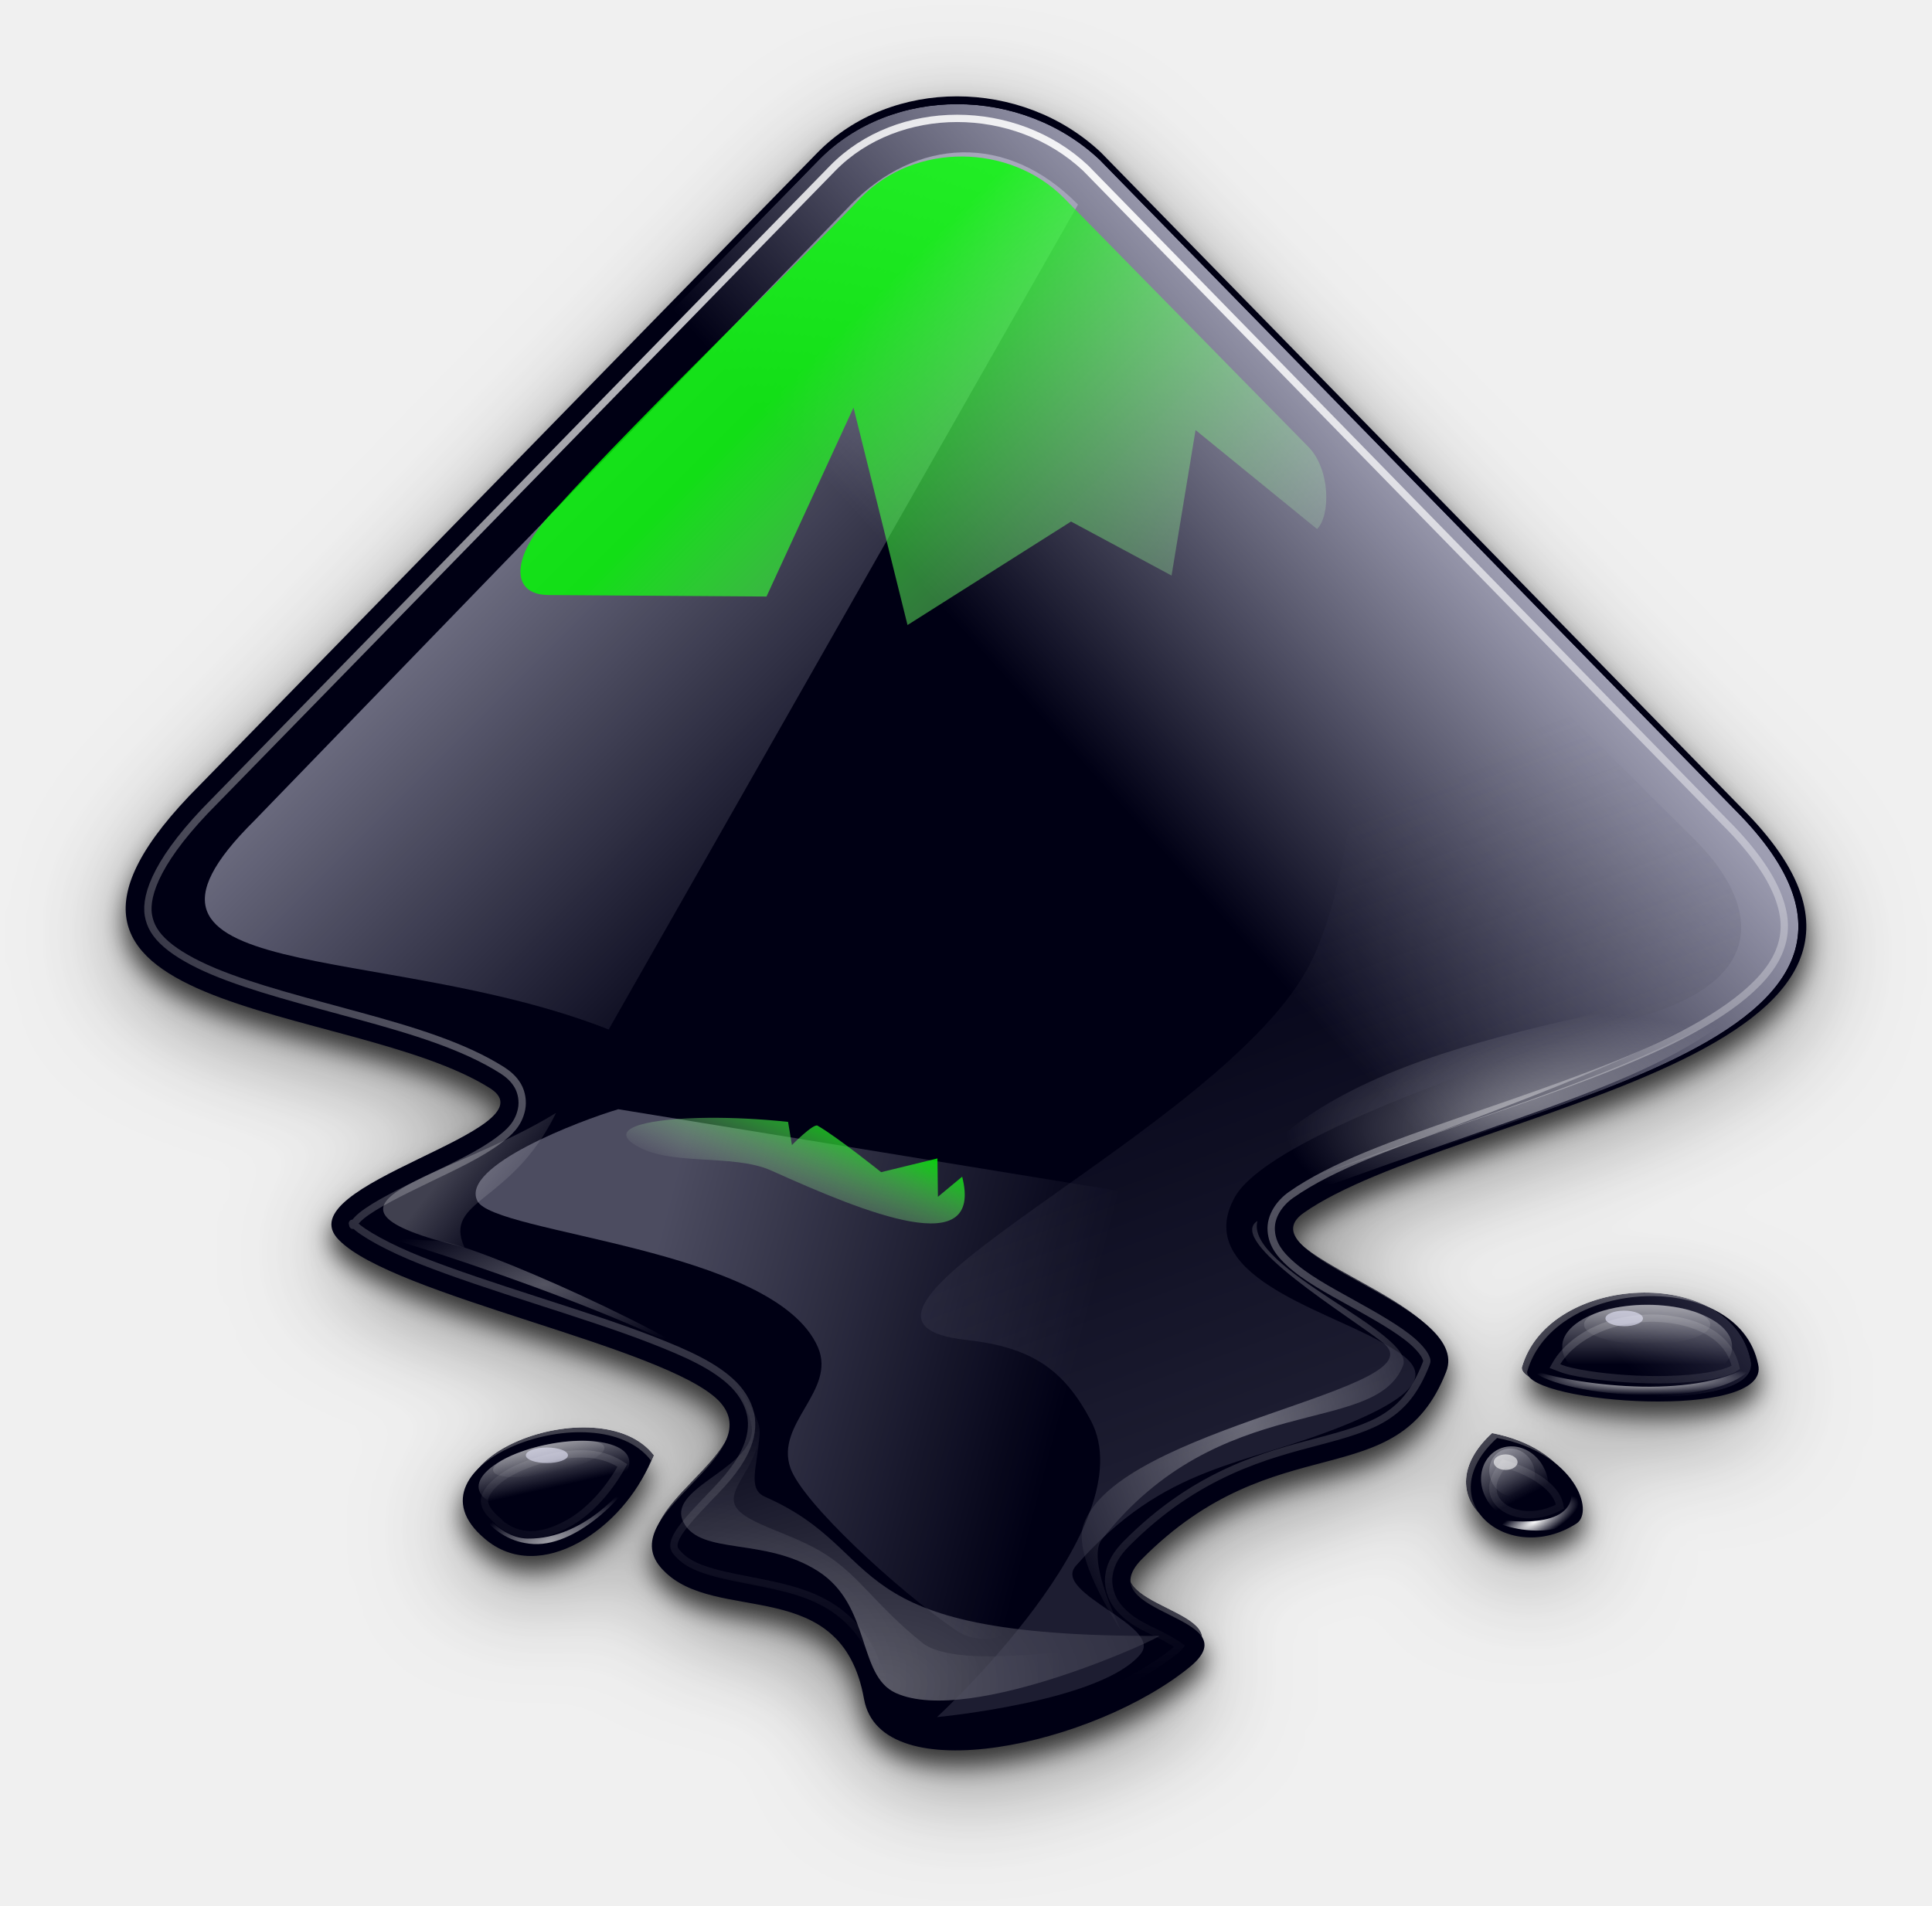
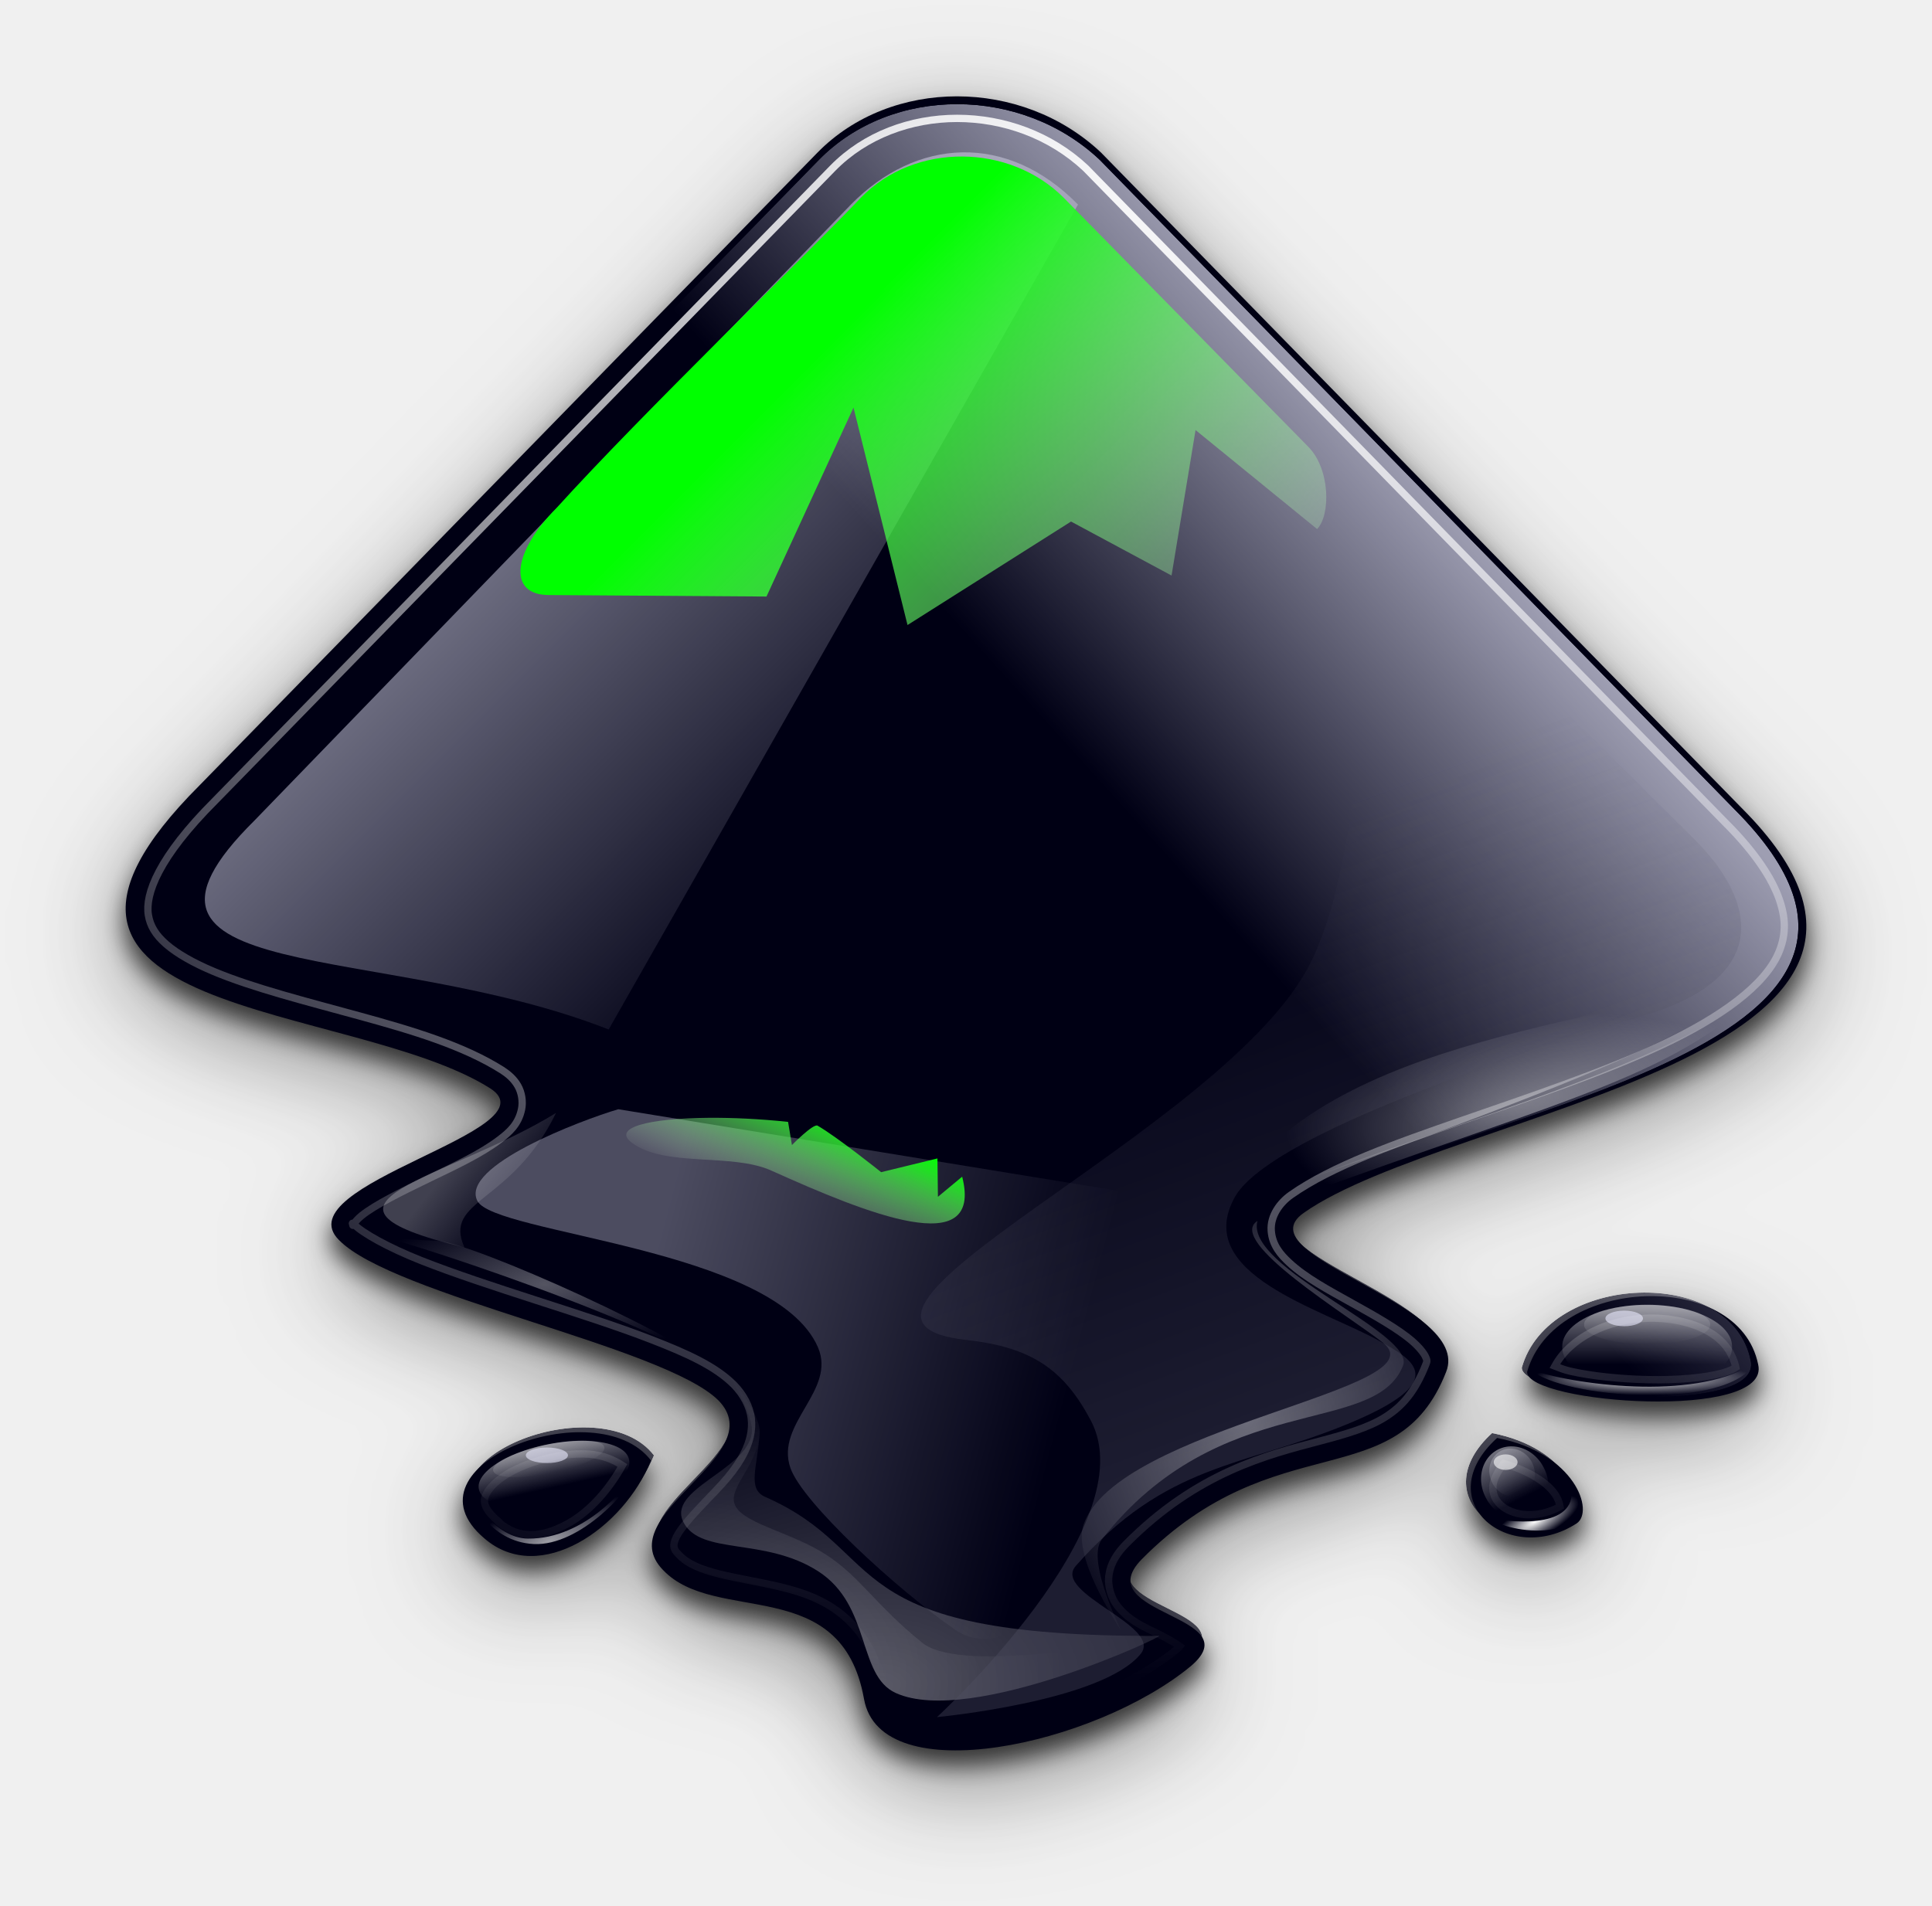
<svg xmlns="http://www.w3.org/2000/svg" xmlns:xlink="http://www.w3.org/1999/xlink" version="1.0" width="128" height="126.266" id="svg59">
  <defs id="defs31">
    <linearGradient id="linearGradient64">
      <stop style="stop-color:#ebebff;stop-opacity:1;" offset="0" id="stop63" />
      <stop style="stop-color:#fff;stop-opacity:0" offset="1" id="stop64" />
    </linearGradient>
    <linearGradient id="linearGradient62" gradientUnits="userSpaceOnUse">
      <stop style="stop-color:#ebebff;stop-opacity:1;" offset="0" id="stop61" />
      <stop style="stop-color:#ebebff;stop-opacity:0;" offset="1" id="stop62" />
    </linearGradient>
    <linearGradient id="linearGradient60" gradientUnits="userSpaceOnUse">
-       <stop style="stop-color:#00ff00;stop-opacity:0.8;" offset="0" id="stop59" />
+       <stop style="stop-color:#00ff00;stop-opacity:1;" offset="0" id="stop59" />
      <stop style="stop-color:#fff;stop-opacity:0" offset="1" id="stop60" />
    </linearGradient>
    <linearGradient id="a" gradientUnits="userSpaceOnUse">
      <stop style="stop-color:#fff;stop-opacity:1" offset="0" id="stop1" />
      <stop style="stop-color:#fff;stop-opacity:0" offset="1" id="stop2" />
    </linearGradient>
    <linearGradient id="b" gradientUnits="userSpaceOnUse">
      <stop style="stop-color:#c0cdf9;stop-opacity:1" offset="0" id="stop3" />
      <stop style="stop-color:#07092d;stop-opacity:.288" offset="1" id="stop4" />
    </linearGradient>
    <linearGradient x1="82.119" y1="20" x2="60" y2="40" id="t" xlink:href="#c" gradientUnits="userSpaceOnUse" />
    <linearGradient id="c" gradientUnits="userSpaceOnUse">
      <stop style="stop-color:#ebebff;stop-opacity:1;" offset="0" id="stop5" />
      <stop style="stop-color:#000014;stop-opacity:1;" offset="1" id="stop6" />
    </linearGradient>
    <linearGradient x1="33" y1="35" x2="58" y2="60" id="u" xlink:href="#linearGradient62" gradientUnits="userSpaceOnUse" gradientTransform="matrix(1.00918,0,0,1.00918,-0.3890738,-0.3831933)" />
    <linearGradient id="e" gradientUnits="userSpaceOnUse">
      <stop style="stop-color:#fff;stop-opacity:1" offset="0" id="stop7" />
      <stop style="stop-color:#fff;stop-opacity:0" offset="1" id="stop8" />
    </linearGradient>
    <linearGradient x1="60" y1="20" x2="90" y2="50" id="v" xlink:href="#linearGradient60" gradientUnits="userSpaceOnUse" />
    <linearGradient id="f">
      <stop style="stop-color:#fff;stop-opacity:1" offset="0" id="stop9" />
      <stop style="stop-color:#fff;stop-opacity:0" offset="1" id="stop10" />
    </linearGradient>
    <linearGradient id="g">
      <stop style="stop-color:#fff;stop-opacity:1" offset="0" id="stop11" />
      <stop style="stop-color:#fff;stop-opacity:0" offset="1" id="stop12" />
    </linearGradient>
    <linearGradient x1="231.625" y1="195.188" x2="231.75" y2="201.5" id="A" xlink:href="#h" gradientUnits="userSpaceOnUse" />
    <linearGradient id="h">
      <stop style="stop-color:#fff;stop-opacity:1" offset="0" id="stop13" />
      <stop style="stop-color:#fff;stop-opacity:0" offset="1" id="stop14" />
    </linearGradient>
    <linearGradient x1="231.376" y1="195.621" x2="231.376" y2="200.071" id="B" xlink:href="#h" gradientUnits="userSpaceOnUse" />
    <linearGradient id="i">
      <stop style="stop-color:#fff;stop-opacity:1" offset="0" id="stop15" />
      <stop style="stop-color:#fff;stop-opacity:0" offset="1" id="stop16" />
    </linearGradient>
    <linearGradient x1="231.625" y1="195.188" x2="231.75" y2="201.5" id="D" xlink:href="#linearGradient64" gradientUnits="userSpaceOnUse" />
    <linearGradient x1="231.376" y1="195.621" x2="231.376" y2="200.071" id="E" xlink:href="#h" gradientUnits="userSpaceOnUse" />
    <linearGradient id="j">
      <stop style="stop-color:#fff;stop-opacity:.33" offset="0" id="stop17" />
      <stop style="stop-color:#fff;stop-opacity:0" offset="1" id="stop18" />
    </linearGradient>
    <linearGradient x1="231.625" y1="195.188" x2="231.75" y2="201.5" id="H" xlink:href="#h" gradientUnits="userSpaceOnUse" />
    <linearGradient x1="231.376" y1="195.621" x2="231.376" y2="200.071" id="I" xlink:href="#h" gradientUnits="userSpaceOnUse" />
    <linearGradient id="k">
      <stop style="stop-color:#fff;stop-opacity:1" offset="0" id="stop19" />
      <stop style="stop-color:#fff;stop-opacity:0" offset="1" id="stop20" />
    </linearGradient>
    <linearGradient id="l">
      <stop style="stop-color:#fff;stop-opacity:1" offset="0" id="stop21" />
      <stop style="stop-color:#fff;stop-opacity:0" offset="1" id="stop22" />
    </linearGradient>
    <linearGradient x1="95.5" y1="208.164" x2="153.5" y2="223.5" id="L" xlink:href="#m" gradientUnits="userSpaceOnUse" />
    <linearGradient id="m">
      <stop style="stop-color:#ebebff;stop-opacity:1;" offset="0" id="stop23" />
      <stop style="stop-color:#ebebff;stop-opacity:0;" offset="1" id="stop24" />
    </linearGradient>
    <linearGradient x1="57.225" y1="76.246" x2="53.632" y2="84.48" id="M" xlink:href="#n" gradientUnits="userSpaceOnUse" gradientTransform="matrix(0.88526,0,0,0.88526,5.177215,9.229337)" />
    <linearGradient id="n">
-       <stop style="stop-color:#00ff00;stop-opacity:0.8;" offset="0" id="stop25" />
+       <stop style="stop-color:#00ff00;stop-opacity:1;" offset="0" id="stop25" />
      <stop style="stop-color:#eeeeec;stop-opacity:0" offset="1" id="stop26" />
    </linearGradient>
    <linearGradient id="o">
      <stop style="stop-color:#fff;stop-opacity:1" offset="0" id="stop27" />
      <stop style="stop-color:#fff;stop-opacity:0" offset="1" id="stop28" />
    </linearGradient>
    <linearGradient x1="73.712" y1="180.476" x2="82.754" y2="187.66" id="O" xlink:href="#e" gradientUnits="userSpaceOnUse" gradientTransform="matrix(0.4928,0,0,0.4928,-6.000388,-9.722518)" />
    <linearGradient id="p">
      <stop style="stop-color:#505064;stop-opacity:1;" offset="0" id="stop29" />
      <stop style="stop-color:#505064;stop-opacity:0;" offset="1" id="stop30" />
    </linearGradient>
    <linearGradient x1="180.813" y1="217.5" x2="153.7" y2="144.5" id="P" xlink:href="#p" gradientUnits="userSpaceOnUse" gradientTransform="translate(-130.1657,-83.35279)" />
    <radialGradient cx="116.31" cy="250.897" r="30.6" fx="116.31" fy="250.897" id="w" xlink:href="#f" gradientUnits="userSpaceOnUse" gradientTransform="matrix(1.57005,0,0,1.05093,-75.50011,-22.09591)" />
    <radialGradient cx="132.444" cy="251.994" r="30.6" fx="132.444" fy="251.994" id="x" xlink:href="#f" gradientUnits="userSpaceOnUse" gradientTransform="matrix(2.00325,0,0,1.3409,-132.8752,-95.16607)" />
    <radialGradient cx="210.25" cy="168.5" r="34.25" fx="210.25" fy="168.5" id="y" xlink:href="#g" gradientUnits="userSpaceOnUse" gradientTransform="matrix(1,0,0,0.42336,0,97.16423)" />
    <radialGradient cx="217.5" cy="182.082" r="34.25" fx="217.5" fy="182.082" id="z" xlink:href="#g" gradientUnits="userSpaceOnUse" gradientTransform="matrix(1,0,0,0.42336,0,97.16423)" />
    <radialGradient cx="228.219" cy="204.832" r="14.094" fx="228.219" fy="204.832" id="C" xlink:href="#i" gradientUnits="userSpaceOnUse" gradientTransform="matrix(1,0,0,0.14775,0,174.5692)" />
    <radialGradient cx="228.219" cy="204.832" r="14.094" fx="228.219" fy="204.832" id="F" xlink:href="#i" gradientUnits="userSpaceOnUse" gradientTransform="matrix(1,0,0,0.14775,0,174.5692)" />
    <radialGradient cx="89.875" cy="187.869" r="22.75" fx="89.875" fy="187.869" id="G" xlink:href="#j" gradientUnits="userSpaceOnUse" gradientTransform="matrix(1,0,0,0.40708,0,115.7601)" />
    <radialGradient cx="90.281" cy="230.836" r="10.469" fx="90.281" fy="230.836" id="J" xlink:href="#k" gradientUnits="userSpaceOnUse" gradientTransform="matrix(1.18507,-0.32836,0.12286,0.4434,-45.06831,152.9216)" />
    <radialGradient cx="68.4" cy="21.226" r="54.783" fx="68.4" fy="21.226" id="K" xlink:href="#l" gradientUnits="userSpaceOnUse" gradientTransform="matrix(1.72215,0,0,1.69498,-49.39526,-14.07806)" />
    <radialGradient cx="181.227" cy="214.551" r="22.466" fx="181.227" fy="214.551" id="N" xlink:href="#o" gradientUnits="userSpaceOnUse" gradientTransform="matrix(1.35152,0,0,1.71757,-63.70565,-153.9557)" />
    <filter id="q" color-interpolation-filters="sRGB" x="-0.017" y="-0.018" width="1.035" height="1.035">
      <feGaussianBlur stdDeviation=".805" id="feGaussianBlur30" />
    </filter>
    <filter id="r" color-interpolation-filters="sRGB" x="-0.075" y="-0.076" width="1.15" height="1.152">
      <feGaussianBlur stdDeviation="3.49" id="feGaussianBlur31" />
    </filter>
    <clipPath id="s">
      <use transform="translate(1.01e-6)" style="opacity:0.25;fill:#ffffff;fill-opacity:1" width="400" height="300" xlink:href="#d" id="use31" />
    </clipPath>
    <path d="M 54.1,12.5 12.9,54.7 C -2.7,70.3 23,69 32.3,74.9 36.6,77.7 18.5,81.3 22.2,85 c 3.6,3.7 21.7,7.1 25.3,10.7 3.6,3.7 -7.3,7.6 -3.7,11.3 3.5,3.7 11.9,0.2 13.4,8.6 1.1,6.2 15.4,3.1 21.8,-2.2 4,-3.4 -6.9,-3.4 -3.3,-7.1 9,-9.1 17,-4.1 20.3,-12.5 1.8,-4.5 -13.6,-7.7 -9.5,-10.6 9.8,-6.9 45.8,-10.4 29.2,-27 L 73,12.5 c -5.3,-5 -14,-5 -18.9,0 z m -9.9,64.7 c 0.9,0 30.8,4 19.3,7.1 -4.4,1.2 -24.6,-7.1 -19.3,-7.1 z m 57.2,16.6 c 0,2.1 16.3,3.3 15.4,-0.5 -1.3,-6.4 -13.6,-5.9 -15.4,0.5 z m -69.5,11.1 c 3.7,3.2 9.3,-0.7 11.1,-5.2 -3.6,-4.7 -16.9,0.3 -11.1,5.2 z m 67.5,-6.7 c -4.6,4.2 0.8,8.6 5.3,5.7 1.2,-0.8 -0.1,-4.7 -5.3,-5.7 z" id="d" />
  </defs>
  <g transform="matrix(0.99394,0,0,0.99394,0.3893711,-2.312294)" style="display:inline;enable-background:new" id="g59">
    <g style="opacity:0.783" id="g32">
      <path d="m 54.1,12.988 -41.2,42.2 c -15.6,15.6 10.1,14.3 19.4,20.2 4.3,2.8 -13.8,6.4 -10.1,10.1 3.6,3.7 21.7,7.1 25.3,10.7 3.6,3.7 -7.3,7.6 -3.7,11.3 3.5,3.7 11.9,0.2 13.4,8.6 1.1,6.2 15.4,3.1 21.8,-2.2 4,-3.4 -6.9,-3.4 -3.3,-7.1 9,-9.1 17,-4.1 20.3,-12.5 1.8,-4.5 -13.6,-7.7 -9.5,-10.6 9.8,-6.9 45.8,-10.4 29.2,-27 l -42.7,-43.7 c -5.3,-5 -14,-5 -18.9,0 z m 47.3,81.3 c 0,2.1 16.3,3.3 15.4,-0.5 -1.3,-6.4 -13.6,-5.9 -15.4,0.5 z M 31.9,105.388 c 3.7,3.2 9.3,-0.7 11.1,-5.2 -3.6,-4.7 -16.9,0.3 -11.1,5.2 z m 67.5,-6.7 c -4.6,4.2 0.8,8.6 5.3,5.7 1.2,-0.8 -0.1,-4.7 -5.3,-5.7 z" style="fill:#000000;fill-opacity:1;filter:url(#q)" transform="translate(3.7e-7,0.4883067)" id="path31" />
      <path d="m 54.1,13.965 -41.2,42.2 c -15.6,15.6 10.1,14.3 19.4,20.2 4.3,2.8 -13.8,6.4 -10.1,10.1 3.6,3.7 21.7,7.1 25.3,10.7 3.6,3.7 -7.3,7.6 -3.7,11.3 3.5,3.7 11.9,0.2 13.4,8.6 1.1,6.2 15.4,3.1 21.8,-2.2 4,-3.4 -6.9,-3.4 -3.3,-7.1 9,-9.1 17,-4.1 20.3,-12.5 1.8,-4.5 -13.6,-7.7 -9.5,-10.6 9.8,-6.9 45.8,-10.4 29.2,-27 l -42.7,-43.7 c -5.3,-5 -14,-5 -18.9,0 z m 47.3,81.3 c 0,2.1 16.3,3.3 15.4,-0.5 -1.3,-6.4 -13.6,-5.9 -15.4,0.5 z M 31.9,106.365 c 3.7,3.2 9.3,-0.7 11.1,-5.2 -3.6,-4.7 -16.9,0.3 -11.1,5.2 z m 67.5,-6.7 c -4.6,4.2 0.8,8.6 5.3,5.7 1.2,-0.8 -0.1,-4.7 -5.3,-5.7 z" style="opacity:0.576;fill:#000000;fill-opacity:1;filter:url(#r)" transform="translate(3.7e-7,0.4883067)" id="path32" />
    </g>
    <path d="M 54.1,12.5 12.9,54.7 C -2.7,70.3 23,69 32.3,74.9 36.6,77.7 18.5,81.3 22.2,85 c 3.6,3.7 21.7,7.1 25.3,10.7 3.6,3.7 -7.3,7.6 -3.7,11.3 3.5,3.7 11.9,0.2 13.4,8.6 1.1,6.2 15.4,3.1 21.8,-2.2 4,-3.4 -6.9,-3.4 -3.3,-7.1 9,-9.1 17,-4.1 20.3,-12.5 1.8,-4.5 -13.6,-7.7 -9.5,-10.6 9.8,-6.9 45.8,-10.4 29.2,-27 L 73,12.5 c -5.3,-5 -14,-5 -18.9,0 z m 47.3,81.3 c 0,2.1 16.3,3.3 15.4,-0.5 -1.3,-6.4 -13.6,-5.9 -15.4,0.5 z m -69.5,11.1 c 3.7,3.2 9.3,-0.7 11.1,-5.2 -3.6,-4.7 -16.9,0.3 -11.1,5.2 z m 67.5,-6.7 c -4.6,4.2 0.8,8.6 5.3,5.7 1.2,-0.8 -0.1,-4.7 -5.3,-5.7 z" style="fill:#000014;fill-opacity:1" id="path33" />
    <path d="M 54.1,12.5 12.9,54.7 C -2.7,70.3 23,69 32.3,74.9 36.6,77.7 18.5,81.3 22.2,85 c 3.6,3.7 21.7,7.1 25.3,10.7 3.6,3.7 -7.3,7.6 -3.7,11.3 3.5,3.7 11.9,0.2 13.4,8.6 1.1,6.2 15.4,3.1 21.8,-2.2 4,-3.4 -6.9,-3.4 -3.3,-7.1 9,-9.1 17,-4.1 20.3,-12.5 1.8,-4.5 -13.6,-7.7 -9.5,-10.6 9.8,-6.9 45.8,-10.4 29.2,-27 L 73,12.5 c -5.3,-5 -14,-5 -18.9,0 z m 47.3,81.3 c 0,2.1 16.3,3.3 15.4,-0.5 -1.3,-6.4 -13.6,-5.9 -15.4,0.5 z m -69.5,11.1 c 3.7,3.2 9.3,-0.7 11.1,-5.2 -3.6,-4.7 -16.9,0.3 -11.1,5.2 z m 67.5,-6.7 c -4.6,4.2 0.8,8.6 5.3,5.7 1.2,-0.8 -0.1,-4.7 -5.3,-5.7 z" style="fill:none" id="path34" />
    <use transform="matrix(0.99054,0,0,0.99054,0.6051535,0.604136)" clip-path="url(#s)" style="opacity:0.67;fill:url(#t);filter:url(#filter8490-0)" width="400" height="300" xlink:href="#d" id="use34" />
    <path d="M 16.565,57.039 C 5.363,68.14 25.042,65.012 40.18,70.966 L 71.465,15.966 c -4.743,-4.844 -10.798,-4.44 -15.138,0 z" style="opacity:0.505;fill:url(#u);stroke:none" id="path35" />
    <path d="m 70.5,15.5 16.3,16.6 c 1.5,1.5 1.5,4.6 0.6,5.5 L 79.3,31 77.7,40.7 71,37.1 60.1,44 56.5,29.5 50.7,42.1 36.2,42 c -2.8,0 -2.4,-2.9 0.5,-5.8 5.7,-6.3 16.8,-17 20.3,-20.7 3.6,-3.7 9.9,-3.6 13.5,0 z" style="fill:url(#v)" id="path36" />
    <path d="m 113,203.5 c 0,0 3.34,5.101 3,7.5 -0.668,4.709 -10.809,7.058 -8.562,11.25 2.22,4.141 10.221,1.794 16.938,6.125 6.688,4.312 4.889,13.101 9.75,15.312 9.479,4.312 34.375,-7.438 33.125,-7.188 -1.25,0.25 -24.57,5.095 -29.82,0.845 -5.986,-4.846 -7.702,-8.23 -12.117,-11.095 -4.138,-2.685 -9.95,-3.78 -11.302,-5.979 -1.353,-2.198 2.709,-5.035 2.99,-9.271 0.169,-2.544 -4,-7.5 -4,-7.5 z" transform="matrix(0.52965,0,0,0.52965,-11.72226,-13.86416)" style="opacity:0.217;fill:url(#w);fill-opacity:1;fill-rule:evenodd;stroke:none" id="path37" />
    <path d="m 113,203.5 c 0,0 3.34,5.101 3,7.5 -0.668,4.709 -10.809,7.058 -8.562,11.25 2.22,4.141 10.221,1.794 16.938,6.125 6.688,4.312 4.889,13.101 9.75,15.312 9.479,4.312 34.375,-7.438 33.125,-7.188 -41.34,0.157 -33.625,-10.495 -49.562,-17.5 -2.303,-1.012 -0.968,-3.763 -0.688,-8 0.169,-2.544 -4,-7.5 -4,-7.5 z" transform="matrix(0.52965,0,0,0.52965,-11.72226,-13.86416)" style="opacity:0.276;fill:url(#x);fill-opacity:1;fill-rule:evenodd;stroke:none;filter:url(#filter8732-3)" id="path38" />
    <path d="M 183.25,181.75 C 220.354,168.095 232.274,166.219 244.5,154 230.339,165.954 200.402,172.366 176,183 Z" transform="matrix(0.52965,0,0,0.52965,-11.72226,-13.86416)" style="opacity:0.453;fill:url(#y);fill-opacity:1;fill-rule:evenodd;stroke:none" id="path39" />
    <path d="m 183.25,181.75 c 61.104,-21.655 50.774,-21.531 61.25,-27.75 -19.428,7.437 -55.734,8.23 -68.5,29 z" transform="matrix(0.52965,0,0,0.52965,-11.72226,-14.79104)" style="opacity:0.512;fill:url(#z);fill-opacity:1;fill-rule:evenodd;stroke:none;filter:url(#filter8764-9)" id="path40" />
    <path d="m 237.875,199.062 a 7.938,2.438 0 1 1 -15.875,0 7.938,2.438 0 1 1 15.875,0 z" transform="matrix(0.52965,0,0,0.52965,-12.38432,-14.79104)" style="display:inline;overflow:visible;visibility:visible;opacity:0.286;fill:url(#A);fill-opacity:1;fill-rule:nonzero;stroke:none;stroke-width:1;marker:none;enable-background:accumulate" id="path41" />
    <path d="m 237.875,199.062 a 7.938,2.438 0 1 1 -15.875,0 7.938,2.438 0 1 1 15.875,0 z" transform="matrix(0.71315,0,0,1.14078,-54.5779,-134.955)" style="display:inline;overflow:visible;visibility:visible;opacity:0.621;fill:url(#B);fill-opacity:1;fill-rule:nonzero;stroke:none;stroke-width:1;marker:none;filter:url(#filter8906-3);enable-background:accumulate" id="path42" />
    <path d="m 214.125,203.75 c 3.769,3.484 24.756,5.272 28.188,-1 -6.737,4.784 -21.717,3.103 -28.188,1 z" transform="matrix(0.52965,0,0,0.52965,-11.72226,-14.23868)" style="fill:url(#C);fill-opacity:1;fill-rule:evenodd;stroke:none;filter:url(#filter8980-1)" id="path43" />
    <path d="m 236.446,199.062 a 6.508,3.082 0 1 1 -13.017,0 6.508,3.082 0 1 1 13.017,0 z" transform="matrix(0.20425,-0.10356,0.23952,0.4724,5.754796,30.28655)" style="display:inline;overflow:visible;visibility:visible;opacity:0.286;fill:url(#D);fill-opacity:1;fill-rule:nonzero;stroke:none;stroke-width:1;marker:none;enable-background:accumulate" id="path44" />
    <path d="m 236.993,199.062 a 7.056,2.14 0 1 1 -14.111,0 7.056,2.14 0 1 1 14.111,0 z" transform="matrix(0.27502,-0.13944,0.51588,1.01747,-65.3535,-69.30063)" style="display:inline;overflow:visible;visibility:visible;opacity:0.621;fill:url(#E);fill-opacity:1;fill-rule:nonzero;stroke:none;stroke-width:1;marker:none;filter:url(#filter8906-3);enable-background:accumulate" id="path45" />
    <path d="m 217.058,201.94 c 3.769,3.484 26.971,8.911 25.255,0.81 -3.317,5.323 -18.784,1.293 -25.255,-0.81 z" transform="matrix(0.20425,-0.10356,0.23952,0.4724,6.259901,30.64976)" style="fill:url(#F);fill-opacity:1;fill-rule:evenodd;stroke:none;filter:url(#filter8980-1)" id="path46" />
    <path d="m 68.25,186 c 0,-0.621 38.846,11.839 45.5,18.5 -5.471,-5.339 -33.16,-17.616 -37.375,-17.75 -4.215,-0.134 -7.625,-0.5 -8.125,-0.75 z" transform="matrix(0.52965,0,0,0.52965,-11.72226,-13.86416)" style="fill:url(#G);fill-opacity:1;fill-rule:evenodd;stroke:none" id="path47" />
    <path d="m 237.875,199.062 a 7.938,2.438 0 1 1 -15.875,0 7.938,2.438 0 1 1 15.875,0 z" transform="matrix(0.46557,-0.10222,0.12385,0.3686,-95.51839,49.72743)" style="display:inline;overflow:visible;visibility:visible;opacity:0.286;fill:url(#H);fill-opacity:1;fill-rule:nonzero;stroke:none;stroke-width:1;marker:none;enable-background:accumulate" id="path48" />
    <path d="m 237.875,199.062 a 7.938,2.438 0 1 1 -15.875,0 7.938,2.438 0 1 1 15.875,0 z" transform="matrix(0.62687,-0.13763,0.26675,0.7939,-160.7056,-25.75503)" style="display:inline;overflow:visible;visibility:visible;opacity:0.621;fill:url(#I);fill-opacity:1;fill-rule:nonzero;stroke:none;stroke-width:1;marker:none;filter:url(#filter8906-3);enable-background:accumulate" id="path49" />
    <path d="m 80.5,220.062 c 0,0 2.103,5.651 7.875,5.938 5.839,0.29 12.503,-7.007 13.062,-9.625 -1,2.25 -6.59,9.033 -13.812,8.938 -4.1,-0.054 -7.125,-5.25 -7.125,-5.25 z" transform="matrix(0.52965,0,0,0.52965,-11.62295,-14.42691)" style="opacity:0.616;fill:url(#J);fill-opacity:1;fill-rule:evenodd;stroke:none;filter:url(#filter9068-2)" id="path50" />
    <path d="m 63.406,10.219 c -3.098,0 -6.135,1.122 -8.281,3.312 l -41.188,42.188 c -3.766,3.766 -4.67,6.231 -4.438,7.625 0.116,0.697 0.459,1.303 1.188,1.938 0.729,0.634 1.831,1.256 3.156,1.812 2.65,1.112 6.218,2.008 9.719,2.969 3.501,0.961 6.93,1.975 9.531,3.625 0.397,0.258 0.769,0.576 1.031,1.031 0.262,0.455 0.354,1.056 0.25,1.562 -0.208,1.013 -0.832,1.547 -1.469,2.031 -1.273,0.969 -3.023,1.773 -4.781,2.625 -1.758,0.852 -3.525,1.723 -4.406,2.438 -0.441,0.357 -0.6,0.678 -0.594,0.656 0.006,-0.022 -0.117,-0.273 0.094,-0.062 0.552,0.567 2.274,1.538 4.469,2.406 2.195,0.868 4.881,1.746 7.594,2.625 2.713,0.879 5.457,1.75 7.781,2.656 2.324,0.906 4.218,1.749 5.469,3 0.623,0.64 1.063,1.436 1.156,2.25 0.094,0.814 -0.127,1.578 -0.438,2.219 -0.621,1.281 -1.62,2.267 -2.531,3.219 -0.911,0.952 -1.736,1.86 -2.031,2.469 -0.148,0.304 -0.17,0.502 -0.156,0.625 0.014,0.123 0.035,0.246 0.312,0.531 A 1.457,1.457 0 0 1 44.875,106 c 1.194,1.262 3.787,1.439 6.719,2.125 1.466,0.343 2.999,0.862 4.312,2 1.314,1.138 2.299,2.871 2.719,5.219 0.176,0.995 0.703,1.479 1.969,1.875 1.266,0.396 3.194,0.466 5.312,0.156 4.236,-0.619 9.26,-2.695 12.156,-5.094 0.18,-0.153 0.13,-0.113 0.188,-0.188 -0.195,-0.139 -0.652,-0.437 -1.406,-0.812 -0.892,-0.444 -1.945,-0.86 -2.75,-1.875 -0.403,-0.508 -0.68,-1.309 -0.562,-2.094 0.117,-0.784 0.547,-1.437 1.125,-2.031 4.746,-4.798 9.422,-5.944 12.938,-6.875 1.758,-0.465 3.229,-0.891 4.344,-1.594 1.114,-0.703 1.985,-1.664 2.719,-3.531 0.081,-0.202 0.079,-0.261 -0.031,-0.5 C 94.515,92.542 94.221,92.16 93.75,91.75 92.809,90.931 91.24,90.051 89.688,89.188 88.135,88.324 86.627,87.519 85.531,86.5 84.983,85.99 84.409,85.348 84.344,84.375 84.278,83.402 84.916,82.523 85.656,82 88.402,80.067 92.553,78.595 97.062,77.031 101.572,75.467 106.424,73.849 110.375,72 c 3.951,-1.849 6.857,-3.979 7.781,-6.125 0.462,-1.073 0.547,-2.159 0.062,-3.562 -0.484,-1.404 -1.59,-3.121 -3.562,-5.094 L 72,13.562 c -0.011,-0.01 -0.021,-0.021 -0.031,-0.031 -2.358,-2.208 -5.478,-3.312 -8.562,-3.312 z m 45.938,80 c -2.635,0.095 -5.06,1.301 -6.094,3.188 0.294,0.111 0.558,0.235 1.031,0.344 1.376,0.316 3.295,0.521 5.188,0.562 1.892,0.042 3.784,-0.117 4.938,-0.438 0.505,-0.14 0.772,-0.282 0.906,-0.375 -0.256,-1.091 -0.865,-1.862 -1.906,-2.438 -1.079,-0.596 -2.557,-0.898 -4.062,-0.844 z m -70.5,9.062 c -2.09,-0.145 -4.717,0.687 -6,1.719 -0.642,0.516 -0.913,0.994 -0.938,1.312 -0.024,0.318 0.077,0.742 0.938,1.469 a 1.457,1.457 0 0 1 0,0.031 c 1.353,1.17 2.882,1.048 4.625,0.094 1.461,-0.8 2.757,-2.301 3.625,-3.875 -0.585,-0.377 -1.285,-0.683 -2.25,-0.75 z m 61,0.625 c -0.447,0.569 -0.691,1.098 -0.719,1.469 -0.038,0.512 0.107,0.907 0.5,1.281 0.737,0.701 2.339,1.003 3.969,0.125 -0.032,-0.189 -0.093,-0.476 -0.344,-0.844 -0.5,-0.734 -1.669,-1.525 -3.406,-2.031 z" style="fill:none;stroke:url(#K);stroke-width:0.488;stroke-miterlimit:4;stroke-dasharray:none;stroke-opacity:1;filter:url(#filter9298-4)" id="path51" />
    <path d="m 95.5,172 c -5.091,1.502 -21.592,7.737 -19.25,12.5 2.244,4.563 40.611,6.401 46.5,20 2.568,5.93 -5.892,10.403 -3.75,16.5 1.65,4.695 14.412,16.491 22.486,22.068 6.333,4.374 14.651,-3.522 11.264,-10.068 -5.396,-10.428 18.443,-23.199 29.25,-29 6.305,-3.384 -13,-20 -13,-20 z" transform="matrix(0.4883,0,0,0.4883,-5.810401,-7.704252)" style="opacity:0.325;fill:url(#L);fill-opacity:1;fill-rule:evenodd;stroke:none;filter:url(#filter5983-8)" id="path52" />
    <path d="m 41.742,78.533 c 2.232,1.639 6.637,0.651 9.282,1.842 6.35,2.859 14.155,6.045 12.719,0.405 l -1.616,1.342 -0.032,-2.558 -3.752,0.916 c 0,0 -2.906,-2.333 -4.239,-3.102 -0.278,-0.161 -1.708,1.293 -1.708,1.293 l -0.257,-1.544 c -1.857,-0.198 -3.696,-0.285 -5.315,-0.272 -3.881,0.031 -6.499,0.638 -5.083,1.678 z" style="fill:url(#M);fill-opacity:1;fill-rule:evenodd;stroke:none" id="path53" />
    <path d="m 182.75,187.25 c -1.76,6.478 21.628,15.28 19.875,19.75 -3.859,9.842 -24.976,3.138 -41.125,23.75 -2.313,2.953 3.25,13.5 2.5,12.25 -0.75,-1.25 -6.465,-9.963 -5,-14.25 4.594,-13.445 49.013,-18.457 40.875,-24.875 -4.68,-3.691 -21.505,-13.887 -17.125,-16.625 z" transform="matrix(0.4883,0,0,0.4883,-5.810401,-7.704252)" style="opacity:0.478;fill:url(#N);fill-opacity:1;fill-rule:evenodd;stroke:none;filter:url(#filter5845-5)" id="path54" />
    <path d="m 236.5,201.188 a 2.562,1.062 0 1 1 -5.125,0 2.562,1.062 0 1 1 5.125,0 z" transform="matrix(0.4883,0,0,0.4883,-6.359746,-8.009444)" style="display:inline;overflow:visible;visibility:visible;opacity:0.586;fill:#ebebff;fill-opacity:1;fill-rule:nonzero;stroke:none;stroke-width:1;marker:none;enable-background:accumulate" id="path55" />
    <path d="m 236.5,201.188 a 2.562,1.062 0 1 1 -5.125,0 2.562,1.062 0 1 1 5.125,0 z" transform="matrix(0.30966,0,0,0.4883,27.52844,1.573576)" style="display:inline;overflow:visible;visibility:visible;opacity:0.586;fill:#ffffff;fill-opacity:1;fill-rule:nonzero;stroke:none;stroke-width:1;marker:none;enable-background:accumulate" id="path56" />
    <path d="m 236.5,201.188 a 2.562,1.062 0 1 1 -5.125,0 2.562,1.062 0 1 1 5.125,0 z" transform="matrix(0.54786,0,0,0.4883,-92.10223,1.115795)" style="display:inline;overflow:visible;visibility:visible;opacity:0.586;fill:#ebebff;fill-opacity:1;fill-rule:nonzero;stroke:none;stroke-width:1;marker:none;enable-background:accumulate" id="path57" />
    <path d="m 36.672,76.529 c -7.153,4.424 -18.274,6.034 -6.104,8.973 -1.45,-3.228 3.139,-2.872 6.104,-8.973 z" style="display:inline;overflow:visible;visibility:visible;opacity:0.251;fill:url(#O);fill-opacity:1;fill-rule:nonzero;stroke:none;stroke-width:2.048;marker:none;enable-background:accumulate" id="path58" />
    <path d="m 8.834,171.647 c 0,0 22.592,-2.128 27.818,-8.646 3.058,-3.814 -12.151,-8.264 -8.868,-12 12.35,-14.054 22.731,-13.467 37.05,-19.354 14.319,-5.886 9.035,-8.769 4.404,-11.354 -7.933,-4.426 -25.587,-9.142 -19.747,-19.646 5.877,-10.57 57.343,-25.25 57.343,-25.25 15.596,-5.328 13.639,-14.964 6,-23 l -46,-45.75 c 0,0 2.283,43.389 -7,62 -11.472,22.999 -72.544,48.662 -47,51.5 9,1 13.321,4.071 17,11 7.576,14.269 -21,40.5 -21,40.5 z" transform="matrix(0.4883,0,0,0.4883,57.7504,32.99748)" style="color:#000000;display:inline;overflow:visible;visibility:visible;opacity:0.363;fill:url(#P);fill-opacity:1;fill-rule:nonzero;stroke:none;stroke-width:2;marker:none;filter:url(#filter10997-7-2);enable-background:accumulate" id="path59" />
  </g>
</svg>
